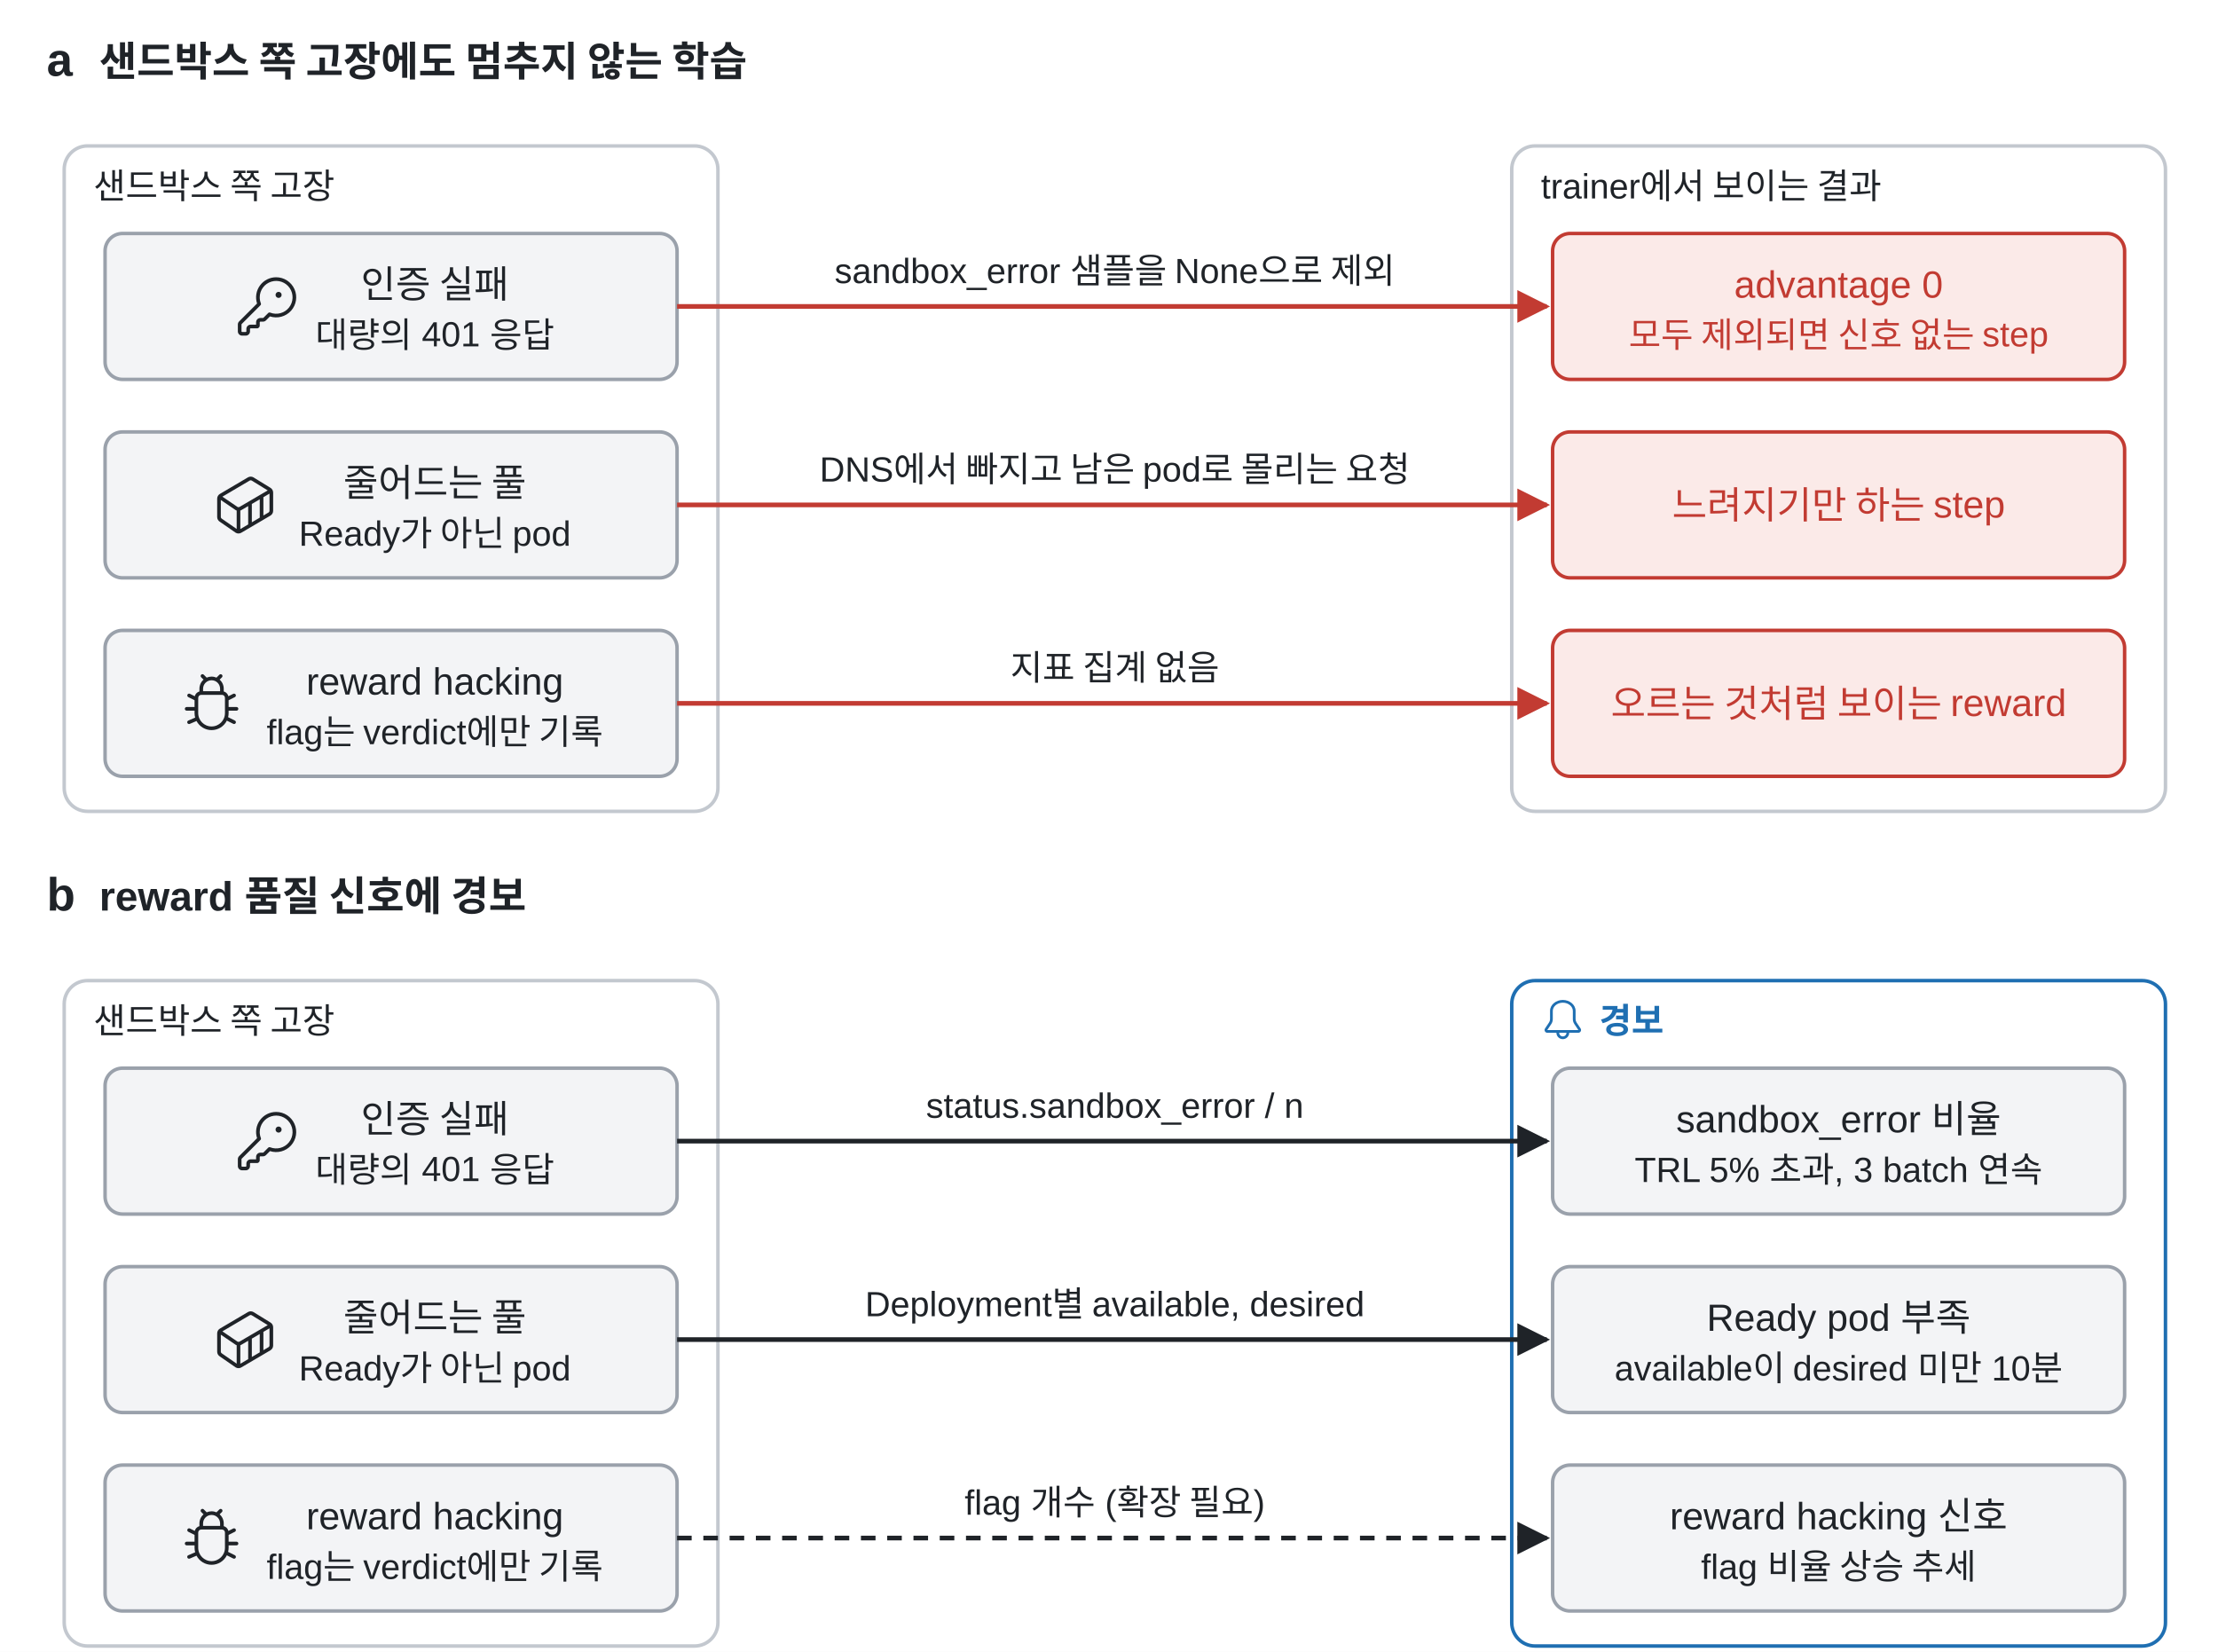
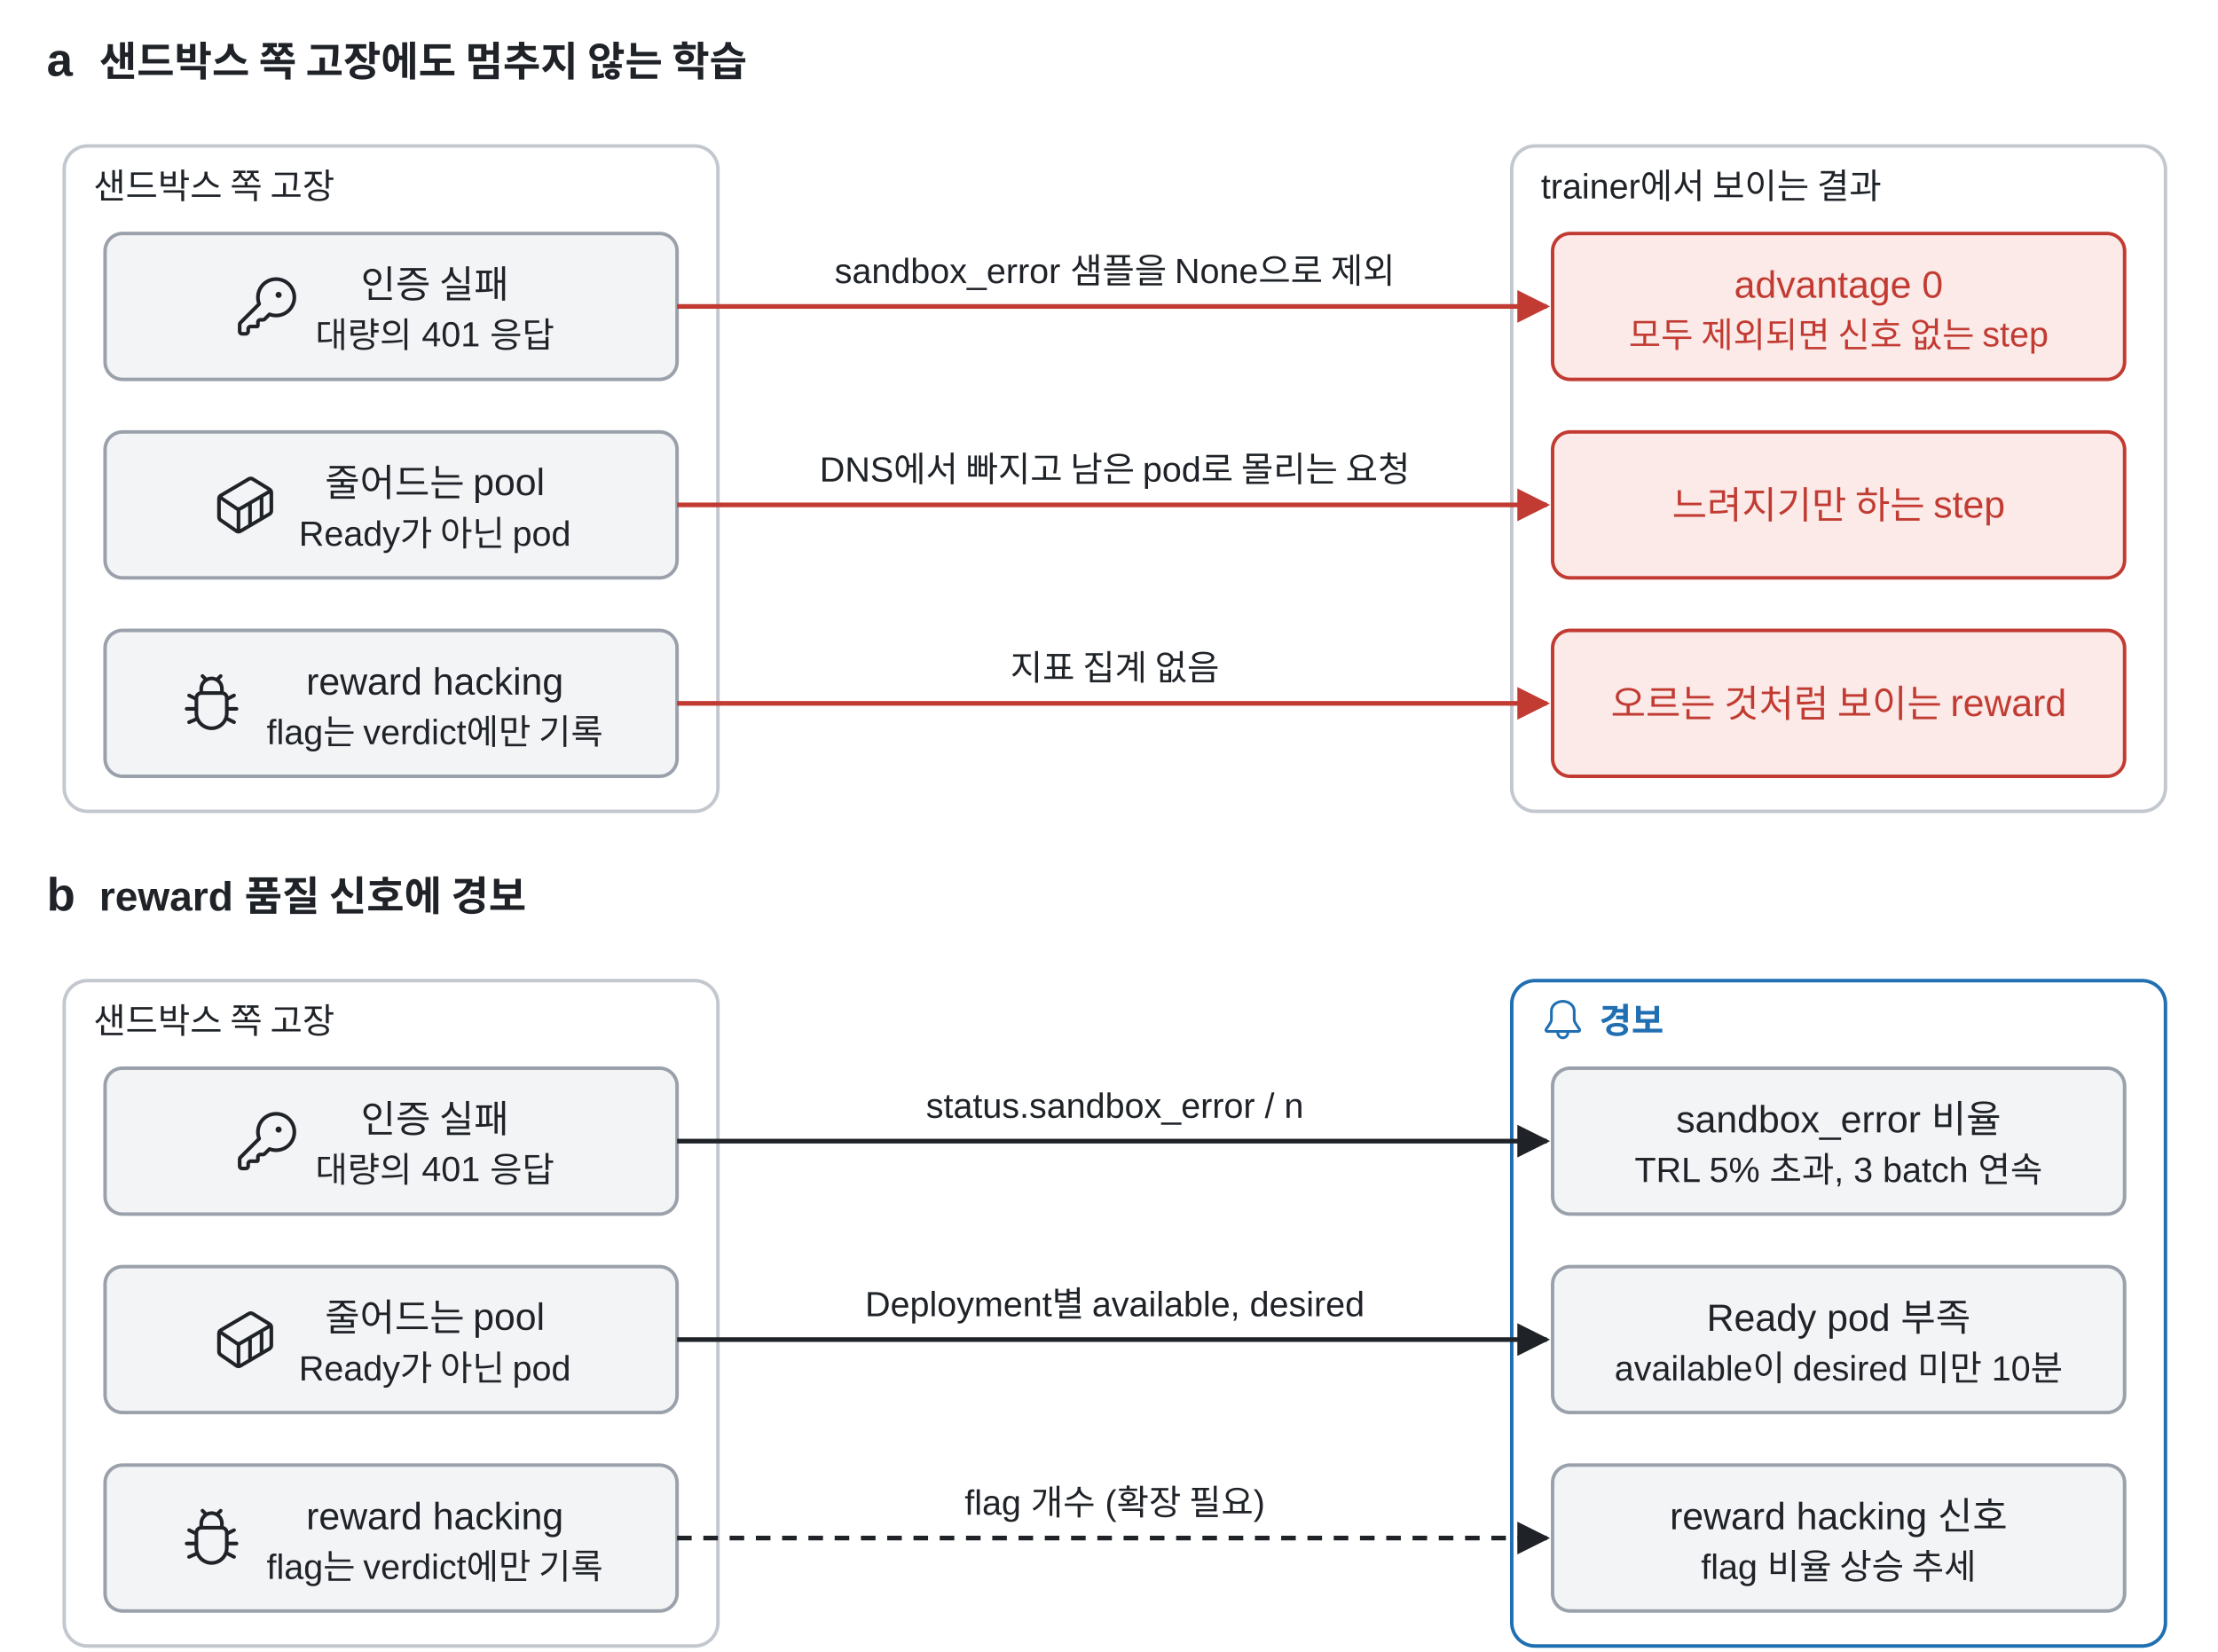
<svg xmlns="http://www.w3.org/2000/svg" width="760px" height="566px" viewBox="0 0 760 566" font-family="Pretendard, 'Apple SD Gothic Neo', 'Noto Sans KR', 'Malgun Gothic', Arial, sans-serif">
  <defs>
    <marker id="head-ink" viewBox="0 0 10 10" refX="9" refY="5" markerWidth="7" markerHeight="7" orient="auto-start-reverse">
      <path d="M0,0 L10,5 L0,10 z" fill="#1F2328" />
    </marker>
    <marker id="head-red" viewBox="0 0 10 10" refX="9" refY="5" markerWidth="7" markerHeight="7" orient="auto-start-reverse">
      <path d="M0,0 L10,5 L0,10 z" fill="#C23B32" />
    </marker>
    <marker id="head-accent" viewBox="0 0 10 10" refX="9" refY="5" markerWidth="7" markerHeight="7" orient="auto-start-reverse">
      <path d="M0,0 L10,5 L0,10 z" fill="#1F6FB2" />
    </marker>
    <marker id="head-muted" viewBox="0 0 10 10" refX="9" refY="5" markerWidth="7" markerHeight="7" orient="auto-start-reverse">
      <path d="M0,0 L10,5 L0,10 z" fill="#9AA1AB" />
    </marker>
  </defs>
  <rect width="100%" height="100%" fill="#FFFFFF" />
  <text x="16" y="26" font-size="16" font-weight="600" fill="#1F2328" text-anchor="start">a</text>
  <text x="34" y="26" font-size="14" font-weight="600" fill="#1F2328" text-anchor="start">샌드박스 쪽 고장에도 멈추지 않는 학습</text>
  <rect x="22" y="50" width="224" height="228" rx="8" fill="none" stroke="#C3C8CF" stroke-width="1.2" />
  <text x="32" y="68" font-size="12" fill="#1F2328" text-anchor="start">샌드박스 쪽 고장</text>
  <rect x="518" y="50" width="224" height="228" rx="8" fill="none" stroke="#C3C8CF" stroke-width="1.2" />
  <text x="528" y="68" font-size="12" fill="#1F2328" text-anchor="start">trainer에서 보이는 결과</text>
  <g id="n:fail0-a">
    <rect x="36" y="80" width="196" height="50" rx="6" fill="#F3F4F6" stroke="#9AA1AB" stroke-width="1.2" />
  </g>
  <g transform="translate(81.5,95.0) scale(0.8333333)" fill="#1F2328">
    <path d="M16.75 8.5a1.25 1.25 0 1 0 0-2.5 1.25 1.25 0 0 0 0 2.5" />
    <path d="M15.75 0a8.25 8.25 0 1 1-2.541 16.101l-1.636 1.636a1.74 1.74 0 0 1-1.237.513H9.25a.25.25 0 0 0-.25.25v1.448a.88.88 0 0 1-.256.619l-.214.213a.75.75 0 0 1-.545.22H5.25a.25.25 0 0 0-.25.25v1A1.75 1.75 0 0 1 3.25 24h-1.5A1.75 1.75 0 0 1 0 22.25v-2.836c0-.464.185-.908.513-1.236l7.386-7.388A8.25 8.25 0 0 1 15.75 0M9 8.25a6.7 6.7 0 0 0 .463 2.462.75.75 0 0 1-.168.804l-7.722 7.721a.25.25 0 0 0-.073.177v2.836c0 .138.112.25.25.25h1.5a.25.25 0 0 0 .25-.25v-1c0-.966.784-1.75 1.75-1.75H7.5v-1c0-.966.784-1.75 1.75-1.75h1.086a.25.25 0 0 0 .177-.073l1.971-1.972a.75.75 0 0 1 .804-.168A6.75 6.75 0 1 0 9 8.25" />
  </g>
  <text x="149.0" y="102.0" font-size="13" fill="#1F2328" text-anchor="middle">인증 실패</text>
  <text x="149.0" y="119.0" font-size="12" fill="#1F2328" text-anchor="middle">대량의 401 응답</text>
  <path d="M232,105 L530,105" fill="none" stroke="#C23B32" stroke-width="1.6" marker-end="url(#head-red)" />
  <text x="382.0" y="97" font-size="12" fill="#1F2328" text-anchor="middle">sandbox_error 샘플을 None으로 제외</text>
  <g id="n:out0">
    <rect x="532" y="80" width="196" height="50" rx="6" fill="#FBEAE8" stroke="#C23B32" stroke-width="1.2" />
  </g>
  <text x="630.0" y="102.0" font-size="13" fill="#C23B32" text-anchor="middle">advantage 0</text>
  <text x="630.0" y="119.0" font-size="12" fill="#C23B32" text-anchor="middle">모두 제외되면 신호 없는 step</text>
  <g id="n:fail1-a">
    <rect x="36" y="148" width="196" height="50" rx="6" fill="#F3F4F6" stroke="#9AA1AB" stroke-width="1.2" />
  </g>
  <g transform="translate(74.0,163.0) scale(0.8333333)" fill="#1F2328">
    <path d="M13.152.682a2.25 2.25 0 0 1 2.269 0l.007.004 6.957 4.276a2.28 2.28 0 0 1 1.126 1.964v7.516c0 .81-.432 1.56-1.133 1.968l-.002.001-11.964 7.037-.004.003c-.706.41-1.578.41-2.284 0l-.026-.015-6.503-4.502a2.27 2.27 0 0 1-1.096-1.943V9.438c0-.392.1-.77.284-1.1l.003-.006.014-.026c.197-.342.48-.627.82-.827h.002L13.152.681Zm.757 1.295h-.001L2.648 8.616l6.248 4.247a.78.78 0 0 0 .758-.01h.001l11.633-6.804-6.629-4.074a.75.75 0 0 0-.75.003ZM8.517 14.33a2.3 2.3 0 0 1-.393-.18l-.023-.014-6.102-4.147v7.003c0 .275.145.528.379.664l.025.014 6.114 4.232zM18 9.709l-3.25 1.9v7.548L18 17.245Zm-7.59 4.438-.002.002a2.3 2.3 0 0 1-.391.18v7.612l3.233-1.902v-7.552Zm9.09-5.316v7.532l2.124-1.25a.78.78 0 0 0 .387-.671V7.363Z" />
  </g>
-   <text x="149.0" y="170.0" font-size="13" fill="#1F2328" text-anchor="middle">줄어드는 풀</text>
+   <text x="149.0" y="170.0" font-size="13" fill="#1F2328" text-anchor="middle">줄어드는 pool</text>
  <text x="149.0" y="187.0" font-size="12" fill="#1F2328" text-anchor="middle">Ready가 아닌 pod</text>
  <path d="M232,173 L530,173" fill="none" stroke="#C23B32" stroke-width="1.6" marker-end="url(#head-red)" />
  <text x="382.0" y="165" font-size="12" fill="#1F2328" text-anchor="middle">DNS에서 빠지고 남은 pod로 몰리는 요청</text>
  <g id="n:out1">
    <rect x="532" y="148" width="196" height="50" rx="6" fill="#FBEAE8" stroke="#C23B32" stroke-width="1.2" />
  </g>
  <text x="630.0" y="177.68" font-size="13" fill="#C23B32" text-anchor="middle">느려지기만 하는 step</text>
  <g id="n:fail2-a">
    <rect x="36" y="216" width="196" height="50" rx="6" fill="#F3F4F6" stroke="#9AA1AB" stroke-width="1.2" />
  </g>
  <g transform="translate(62.5,231.0) scale(0.8333333)" fill="#1F2328">
    <path d="M7.72.22a.75.75 0 0 1 1.06 0l1.204 1.203A5 5 0 0 1 12 1c.717 0 1.4.151 2.016.423L15.22.22a.75.75 0 0 1 1.042.018.75.75 0 0 1 .018 1.042l-.971.972A5 5 0 0 1 17 6v1.104a2.76 2.76 0 0 1 1.917 1.974l1.998-.999a.75.75 0 0 1 .67 1.342L19 10.714V13.5l3.25.003a.75.75 0 0 1 0 1.5L19 15.001V16c0 .568-.068 1.134-.204 1.686l.04.018 2.75 1.375a.75.75 0 1 1-.671 1.342l-2.638-1.319A7 7 0 0 1 12 23a7 7 0 0 1-6.197-3.742l-2.758 1.181a.752.752 0 0 1-1.064-.776.75.75 0 0 1 .474-.602l2.795-1.199A7 7 0 0 1 5 16v-.996H1.75a.75.75 0 0 1 0-1.5H5v-2.79L2.415 9.42a.75.75 0 0 1 .67-1.342l1.998.999A2.76 2.76 0 0 1 7 7.104V6a5 5 0 0 1 1.69-3.748l-.97-.972a.75.75 0 0 1 0-1.06M6.5 9.75V16a5.5 5.5 0 1 0 11 0V9.75c0-.69-.56-1.25-1.25-1.25h-8.5c-.69 0-1.25.56-1.25 1.25M8.5 7h7V6a3.5 3.5 0 1 0-7 0Z" />
  </g>
  <text x="149.0" y="238.0" font-size="13" fill="#1F2328" text-anchor="middle">reward hacking</text>
  <text x="149.0" y="255.0" font-size="12" fill="#1F2328" text-anchor="middle">flag는 verdict에만 기록</text>
  <path d="M232,241 L530,241" fill="none" stroke="#C23B32" stroke-width="1.6" marker-end="url(#head-red)" />
  <text x="382.0" y="233" font-size="12" fill="#1F2328" text-anchor="middle">지표 집계 없음</text>
  <g id="n:out2">
    <rect x="532" y="216" width="196" height="50" rx="6" fill="#FBEAE8" stroke="#C23B32" stroke-width="1.2" />
  </g>
  <text x="630.0" y="245.68" font-size="13" fill="#C23B32" text-anchor="middle">오르는 것처럼 보이는 reward</text>
  <text x="16" y="312" font-size="16" font-weight="600" fill="#1F2328" text-anchor="start">b</text>
  <text x="34" y="312" font-size="14" font-weight="600" fill="#1F2328" text-anchor="start">reward 품질 신호에 경보</text>
  <rect x="22" y="336" width="224" height="228" rx="8" fill="none" stroke="#C3C8CF" stroke-width="1.2" />
  <text x="32" y="354" font-size="12" fill="#1F2328" text-anchor="start">샌드박스 쪽 고장</text>
  <rect x="518" y="336" width="224" height="228" rx="8" fill="none" stroke="#1F6FB2" stroke-width="1.2" />
  <g transform="translate(528,342) scale(0.625)" fill="#1F6FB2">
    <path d="M12 1c3.681 0 7 2.565 7 6v4.539c0 .642.189 1.269.545 1.803l2.2 3.298A1.517 1.517 0 0 1 20.482 19H15.5a3.5 3.5 0 1 1-7 0H3.519a1.518 1.518 0 0 1-1.265-2.359l2.2-3.299A3.25 3.25 0 0 0 5 11.539V7c0-3.435 3.318-6 7-6M6.5 7v4.539a4.75 4.75 0 0 1-.797 2.635l-2.2 3.298-.003.01.001.007.004.006.006.004.007.001h16.964l.007-.001.006-.004.004-.006.001-.006-.003-.01-2.199-3.299a4.75 4.75 0 0 1-.798-2.635V7c0-2.364-2.383-4.5-5.5-4.5S6.5 4.636 6.5 7M14 19h-4a2 2 0 1 0 4 0" />
  </g>
  <text x="548" y="354" font-size="12" font-weight="600" fill="#1F6FB2" text-anchor="start">경보</text>
  <g id="n:fail0-b">
    <rect x="36" y="366" width="196" height="50" rx="6" fill="#F3F4F6" stroke="#9AA1AB" stroke-width="1.2" />
  </g>
  <g transform="translate(81.5,381.0) scale(0.8333333)" fill="#1F2328">
    <path d="M16.75 8.5a1.25 1.25 0 1 0 0-2.5 1.25 1.25 0 0 0 0 2.5" />
    <path d="M15.75 0a8.25 8.25 0 1 1-2.541 16.101l-1.636 1.636a1.74 1.74 0 0 1-1.237.513H9.25a.25.25 0 0 0-.25.25v1.448a.88.88 0 0 1-.256.619l-.214.213a.75.75 0 0 1-.545.22H5.25a.25.25 0 0 0-.25.25v1A1.75 1.75 0 0 1 3.25 24h-1.5A1.75 1.75 0 0 1 0 22.25v-2.836c0-.464.185-.908.513-1.236l7.386-7.388A8.25 8.25 0 0 1 15.75 0M9 8.25a6.7 6.7 0 0 0 .463 2.462.75.75 0 0 1-.168.804l-7.722 7.721a.25.25 0 0 0-.073.177v2.836c0 .138.112.25.25.25h1.5a.25.25 0 0 0 .25-.25v-1c0-.966.784-1.75 1.75-1.75H7.5v-1c0-.966.784-1.75 1.75-1.75h1.086a.25.25 0 0 0 .177-.073l1.971-1.972a.75.75 0 0 1 .804-.168A6.75 6.75 0 1 0 9 8.25" />
  </g>
  <text x="149.0" y="388.0" font-size="13" fill="#1F2328" text-anchor="middle">인증 실패</text>
  <text x="149.0" y="405.0" font-size="12" fill="#1F2328" text-anchor="middle">대량의 401 응답</text>
  <path d="M232,391 L530,391" fill="none" stroke="#1F2328" stroke-width="1.6" marker-end="url(#head-ink)" />
  <text x="382.0" y="383" font-size="12" fill="#1F2328" text-anchor="middle">status.sandbox_error / n</text>
  <g id="n:alarm0">
    <rect x="532" y="366" width="196" height="50" rx="6" fill="#F3F4F6" stroke="#9AA1AB" stroke-width="1.2" />
  </g>
  <text x="630.0" y="388.0" font-size="13" fill="#1F2328" text-anchor="middle">sandbox_error 비율</text>
  <text x="630.0" y="405.0" font-size="12" fill="#1F2328" text-anchor="middle">TRL 5% 초과, 3 batch 연속</text>
  <g id="n:fail1-b">
    <rect x="36" y="434" width="196" height="50" rx="6" fill="#F3F4F6" stroke="#9AA1AB" stroke-width="1.2" />
  </g>
  <g transform="translate(74.0,449.0) scale(0.8333333)" fill="#1F2328">
    <path d="M13.152.682a2.25 2.25 0 0 1 2.269 0l.007.004 6.957 4.276a2.28 2.28 0 0 1 1.126 1.964v7.516c0 .81-.432 1.56-1.133 1.968l-.002.001-11.964 7.037-.004.003c-.706.41-1.578.41-2.284 0l-.026-.015-6.503-4.502a2.27 2.27 0 0 1-1.096-1.943V9.438c0-.392.1-.77.284-1.1l.003-.006.014-.026c.197-.342.48-.627.82-.827h.002L13.152.681Zm.757 1.295h-.001L2.648 8.616l6.248 4.247a.78.78 0 0 0 .758-.01h.001l11.633-6.804-6.629-4.074a.75.75 0 0 0-.75.003ZM8.517 14.33a2.3 2.3 0 0 1-.393-.18l-.023-.014-6.102-4.147v7.003c0 .275.145.528.379.664l.025.014 6.114 4.232zM18 9.709l-3.25 1.9v7.548L18 17.245Zm-7.59 4.438-.002.002a2.3 2.3 0 0 1-.391.18v7.612l3.233-1.902v-7.552Zm9.09-5.316v7.532l2.124-1.25a.78.78 0 0 0 .387-.671V7.363Z" />
  </g>
-   <text x="149.0" y="456.0" font-size="13" fill="#1F2328" text-anchor="middle">줄어드는 풀</text>
+   <text x="149.0" y="456.0" font-size="13" fill="#1F2328" text-anchor="middle">줄어드는 pool</text>
  <text x="149.0" y="473.0" font-size="12" fill="#1F2328" text-anchor="middle">Ready가 아닌 pod</text>
  <path d="M232,459 L530,459" fill="none" stroke="#1F2328" stroke-width="1.6" marker-end="url(#head-ink)" />
  <text x="382.0" y="451" font-size="12" fill="#1F2328" text-anchor="middle">Deployment별 available, desired</text>
  <g id="n:alarm1">
    <rect x="532" y="434" width="196" height="50" rx="6" fill="#F3F4F6" stroke="#9AA1AB" stroke-width="1.2" />
  </g>
  <text x="630.0" y="456.0" font-size="13" fill="#1F2328" text-anchor="middle">Ready pod 부족</text>
  <text x="630.0" y="473.0" font-size="12" fill="#1F2328" text-anchor="middle">available이 desired 미만 10분</text>
  <g id="n:fail2-b">
    <rect x="36" y="502" width="196" height="50" rx="6" fill="#F3F4F6" stroke="#9AA1AB" stroke-width="1.2" />
  </g>
  <g transform="translate(62.5,517.0) scale(0.8333333)" fill="#1F2328">
    <path d="M7.72.22a.75.75 0 0 1 1.06 0l1.204 1.203A5 5 0 0 1 12 1c.717 0 1.4.151 2.016.423L15.22.22a.75.75 0 0 1 1.042.018.75.75 0 0 1 .018 1.042l-.971.972A5 5 0 0 1 17 6v1.104a2.76 2.76 0 0 1 1.917 1.974l1.998-.999a.75.75 0 0 1 .67 1.342L19 10.714V13.5l3.25.003a.75.75 0 0 1 0 1.5L19 15.001V16c0 .568-.068 1.134-.204 1.686l.04.018 2.75 1.375a.75.75 0 1 1-.671 1.342l-2.638-1.319A7 7 0 0 1 12 23a7 7 0 0 1-6.197-3.742l-2.758 1.181a.752.752 0 0 1-1.064-.776.75.75 0 0 1 .474-.602l2.795-1.199A7 7 0 0 1 5 16v-.996H1.75a.75.75 0 0 1 0-1.5H5v-2.79L2.415 9.42a.75.75 0 0 1 .67-1.342l1.998.999A2.76 2.76 0 0 1 7 7.104V6a5 5 0 0 1 1.69-3.748l-.97-.972a.75.75 0 0 1 0-1.06M6.5 9.75V16a5.5 5.5 0 1 0 11 0V9.75c0-.69-.56-1.25-1.25-1.25h-8.5c-.69 0-1.25.56-1.25 1.25M8.5 7h7V6a3.5 3.5 0 1 0-7 0Z" />
  </g>
  <text x="149.0" y="524.0" font-size="13" fill="#1F2328" text-anchor="middle">reward hacking</text>
  <text x="149.0" y="541.0" font-size="12" fill="#1F2328" text-anchor="middle">flag는 verdict에만 기록</text>
  <path d="M232,527 L530,527" fill="none" stroke="#1F2328" stroke-width="1.6" stroke-dasharray="5 4" marker-end="url(#head-ink)" />
  <text x="382.0" y="519" font-size="12" fill="#1F2328" text-anchor="middle">flag 개수 (확장 필요)</text>
  <g id="n:alarm2">
    <rect x="532" y="502" width="196" height="50" rx="6" fill="#F3F4F6" stroke="#9AA1AB" stroke-width="1.2" />
  </g>
  <text x="630.0" y="524.0" font-size="13" fill="#1F2328" text-anchor="middle">reward hacking 신호</text>
  <text x="630.0" y="541.0" font-size="12" fill="#1F2328" text-anchor="middle">flag 비율 상승 추세</text>
</svg>
